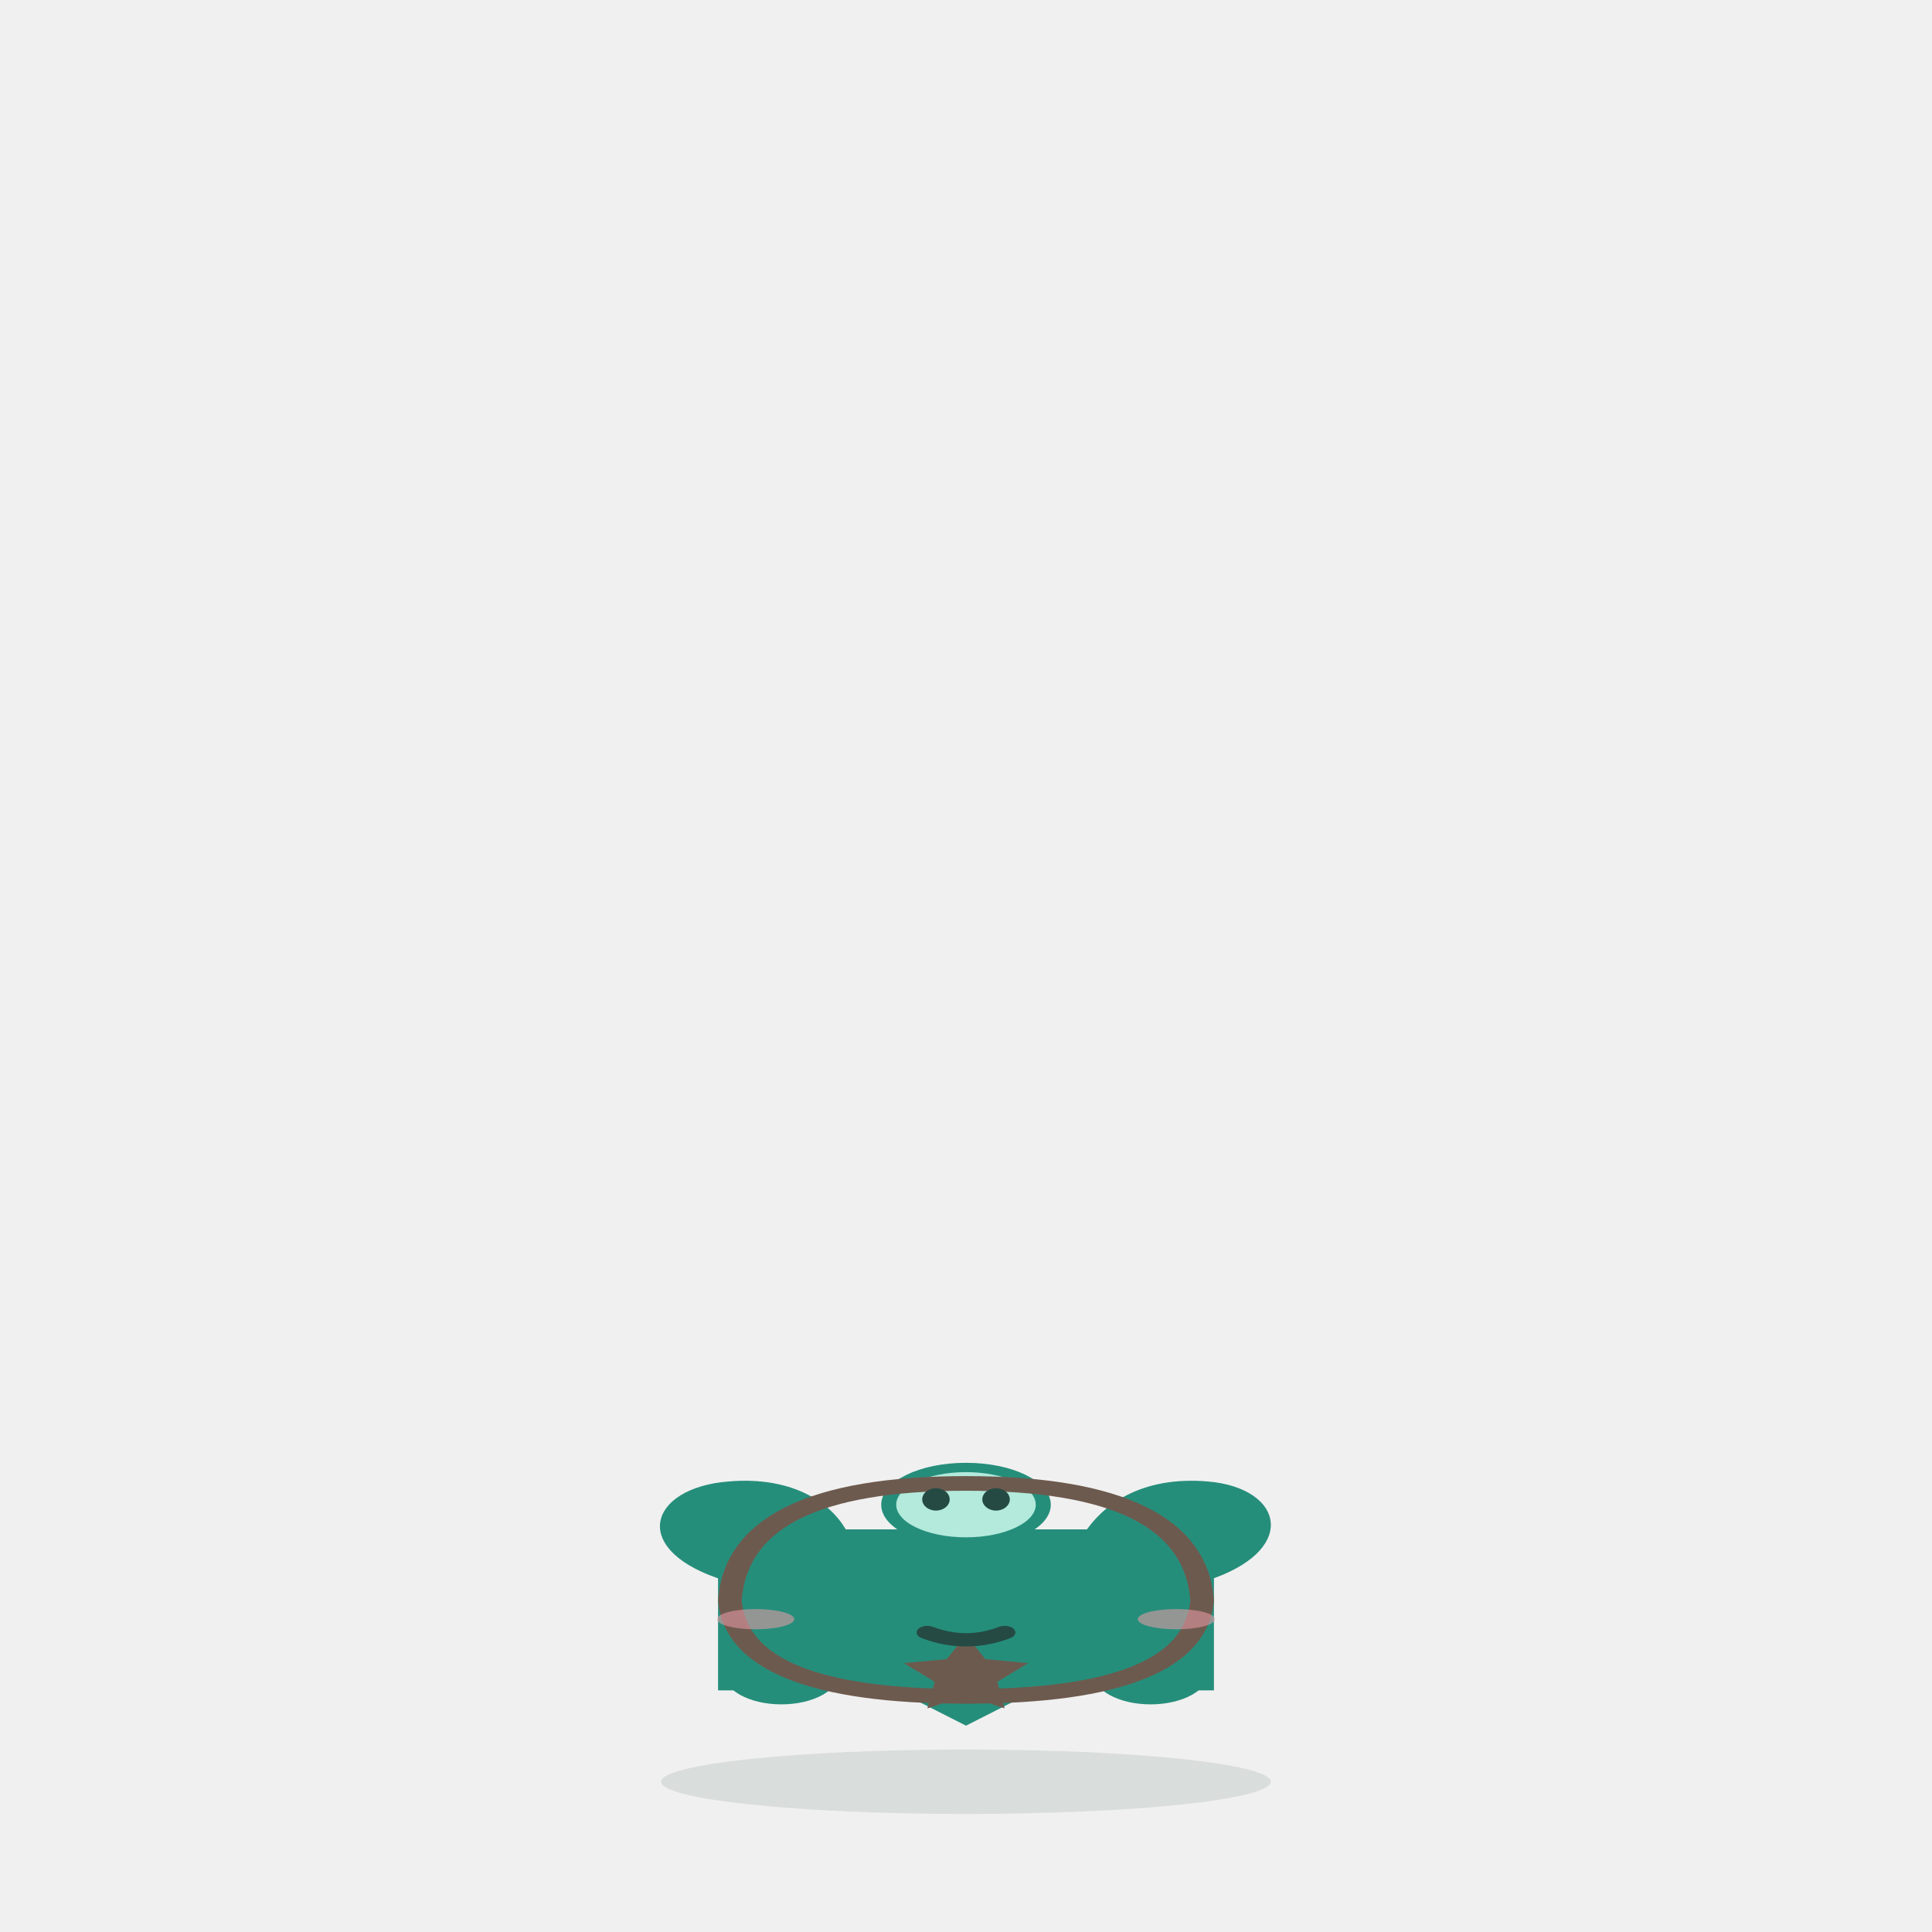
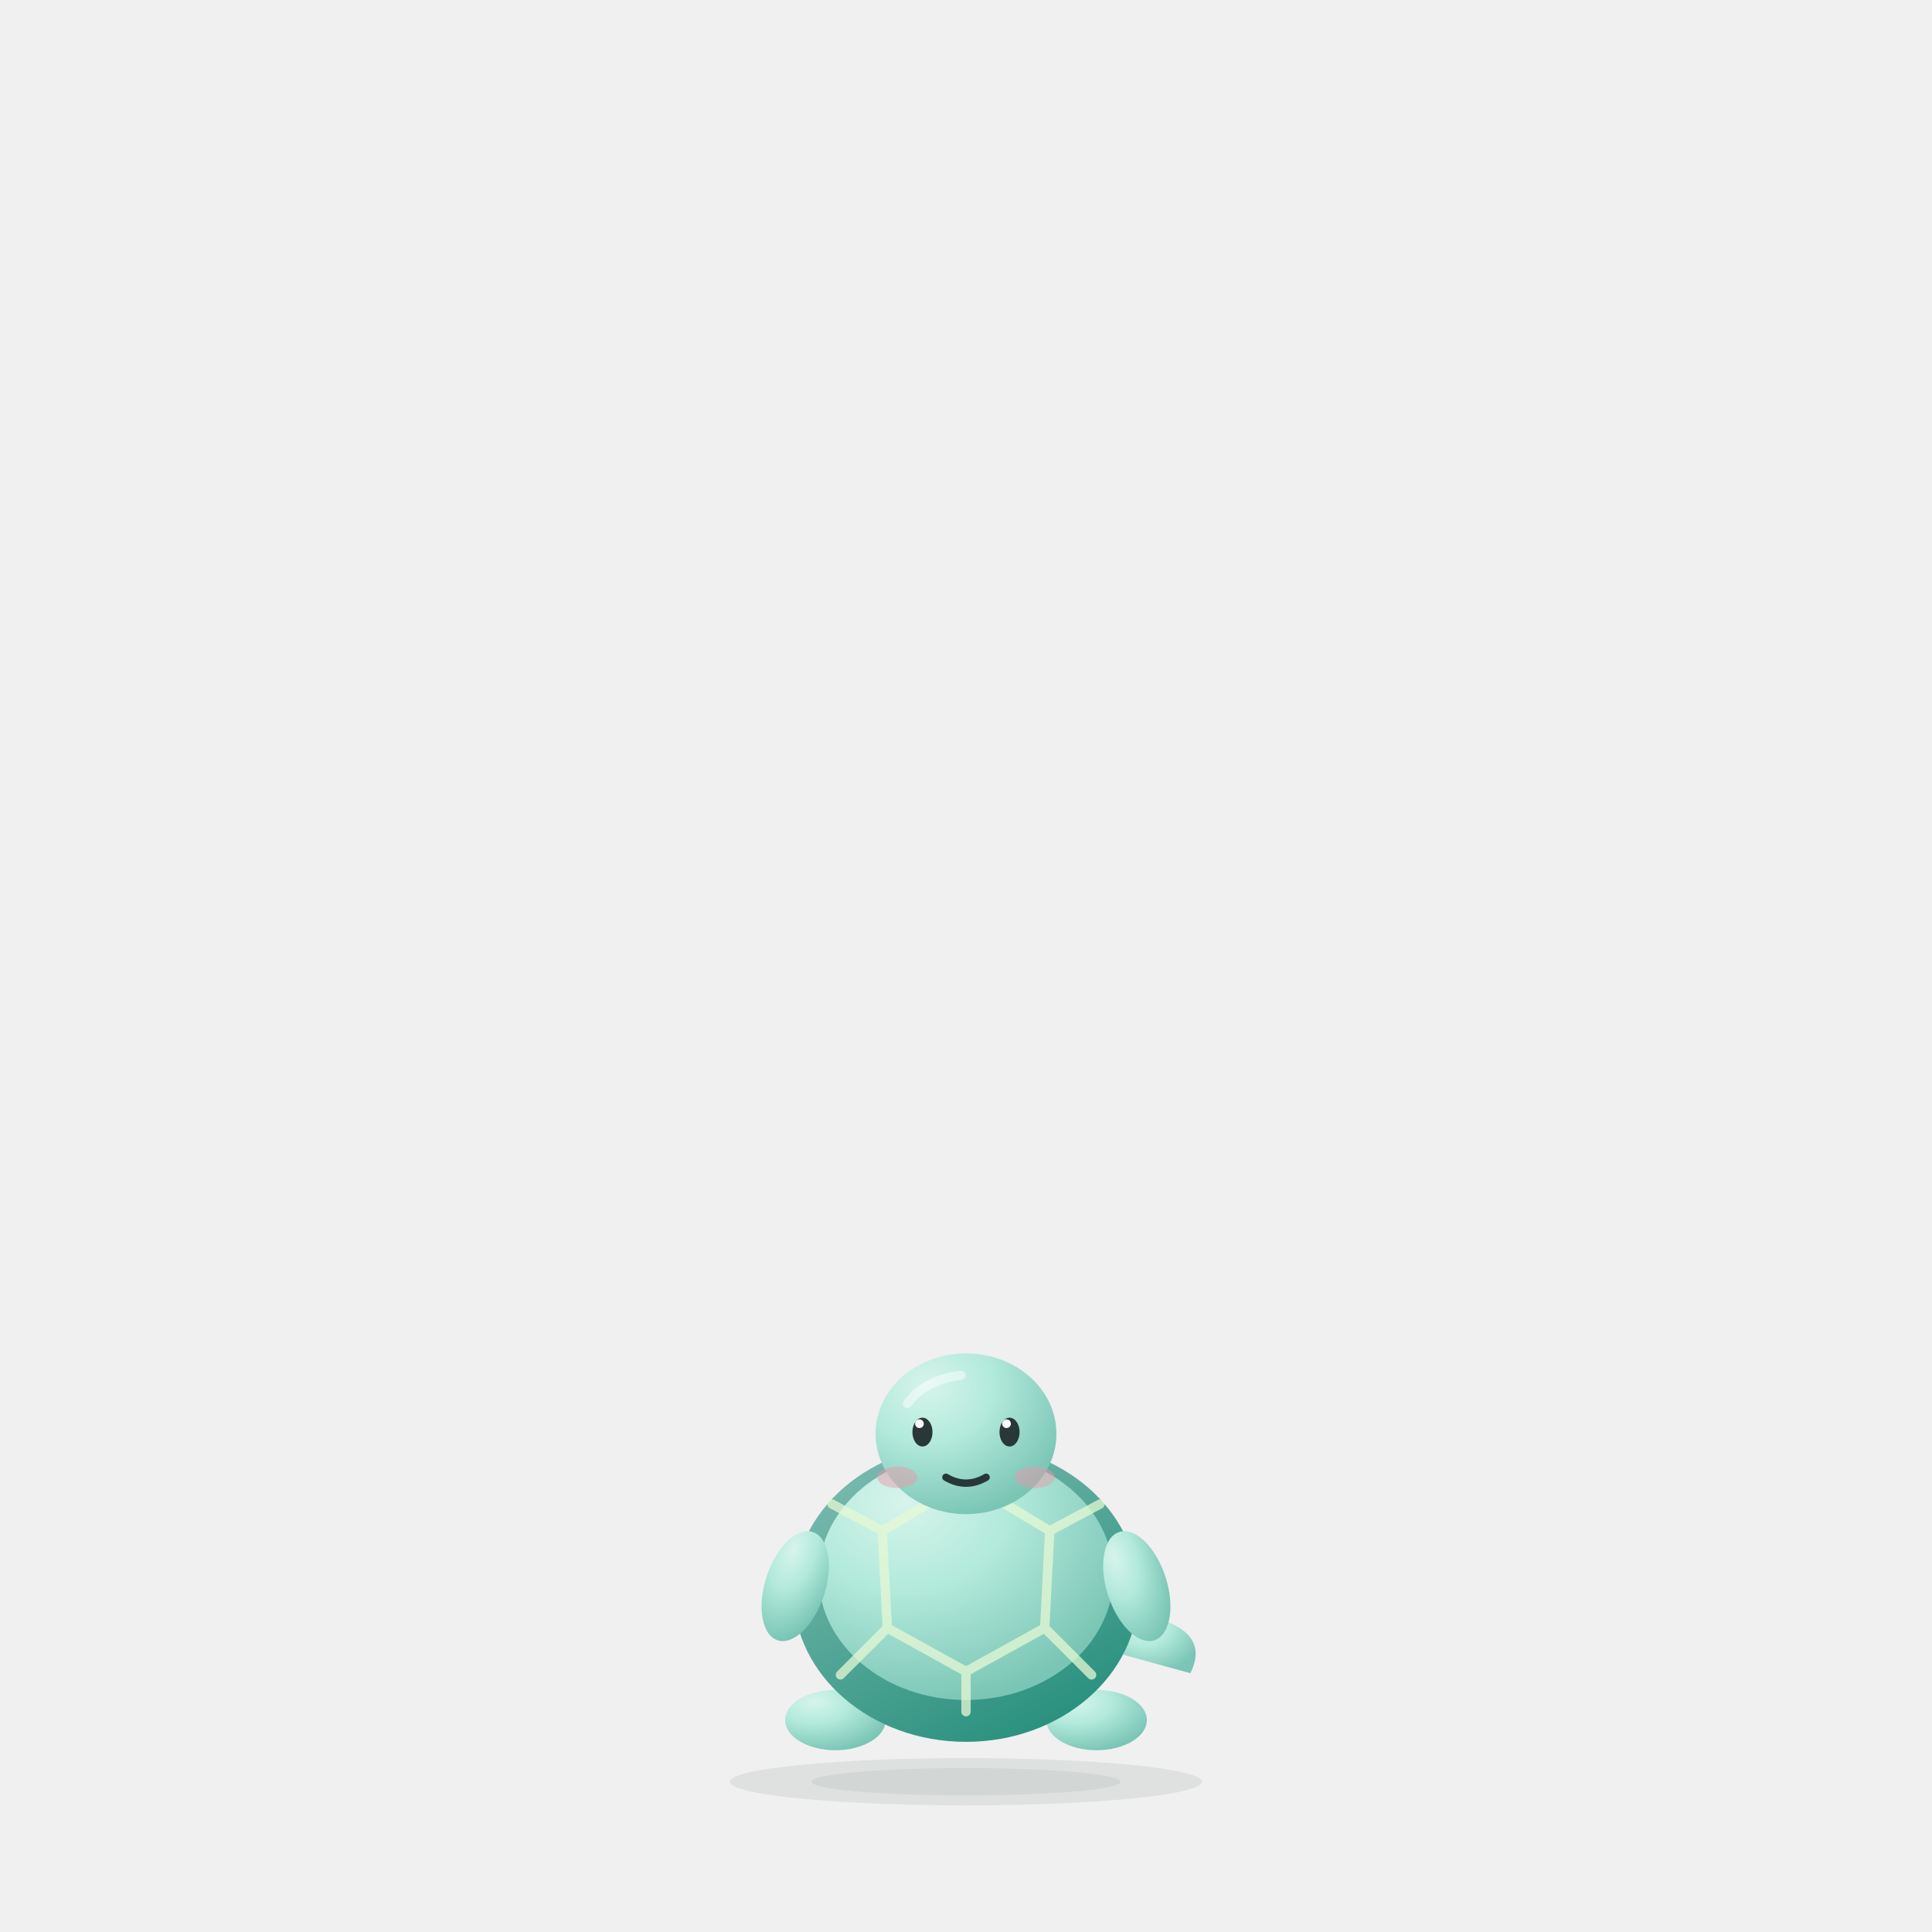
- <svg xmlns="http://www.w3.org/2000/svg" viewBox="-15 -25 45 45" role="img" data-species="turtle" aria-label="Mossy Turtle">
-   <style>#body-js{transform-origin:7.5px 15px}.breathe{animation:breathe 3s ease-in-out infinite}.rest{animation:breathe 5s ease-in-out infinite}.celebrate{animation:bounce .7s ease-in-out infinite}.work{animation:breathe 1.7s ease-in-out infinite}.sway{animation:sway 1s ease-in-out infinite}.sparkle,.dream{animation:glow 1.6s ease-in-out infinite}.leaf{transform-origin:7.5px 3.7px;animation:sway 3s ease-in-out infinite}@keyframes breathe{50%{transform:translateY(-.25px) scaleY(1.012)}}@keyframes bounce{50%{transform:translateY(-1px) rotate(-2deg)}}@keyframes sway{50%{transform:rotate(3deg)}}@keyframes glow{50%{opacity:.4}}@media(prefers-reduced-motion:reduce){*{animation:none!important}}</style>
-   <ellipse id="shadow-js" cx="7.5" cy="16.5" rx="7.1" ry=".75" fill="#294b43" opacity=".12" />
-   <g data-size-profile="legacy-pet-footprint" transform="translate(0 6.08) scale(1 .62)">
+ <svg xmlns="http://www.w3.org/2000/svg" viewBox="-15 -25 45 45" preserveAspectRatio="xMidYMid meet" role="img" data-species="turtle" data-art-version="3" aria-label="Mossy Turtle">
+   <defs>
+     <radialGradient id="paint-body" cx=".29" cy=".20" r=".84">
+       <stop stop-color="#d7f4ec" />
+       <stop offset=".42" stop-color="#b3eadb" />
+       <stop offset="1" stop-color="#7ac5b5" />
+     </radialGradient>
+     <linearGradient id="paint-trim" x1=".2" y1="0" x2=".8" y2="1">
+       <stop stop-color="#7cbbb0" />
+       <stop offset="1" stop-color="#258e7b" />
+     </linearGradient>
+     <radialGradient id="paint-cream" cx=".30" cy=".18" r=".85">
+       <stop stop-color="#ffffff" />
+       <stop offset=".6" stop-color="#fff4e8" />
+       <stop offset="1" stop-color="#e9d8c2" />
+     </radialGradient>
+     <linearGradient id="paint-gold" x1="0" y1="0" x2="1" y2="1">
+       <stop stop-color="#afa49e" />
+       <stop offset=".45" stop-color="#6d5a4e" />
+       <stop offset="1" stop-color="#8b6b56" />
+     </linearGradient>
+     <linearGradient id="paint-screen" x1="0" y1="0" x2=".8" y2="1">
+       <stop stop-color="#42615e" />
+       <stop offset="1" stop-color="#263d3b" />
+     </linearGradient>
+   </defs>
+   <style>#body-js{transform-origin:7.5px 16px}.idle-motion{animation:breathe 3.6s ease-in-out infinite}.working-motion{animation:focus 2.2s ease-in-out infinite}.happy-motion{animation:hop 1.3s ease-in-out infinite}.rest-motion{animation:rest 4.4s ease-in-out infinite}.reaction-motion{animation:greet 1.8s ease-in-out infinite}.crest{animation:crest 3.6s ease-in-out infinite}.tail{animation:tail 3.6s ease-in-out infinite}.claw-left{animation:claw-left 3.6s ease-in-out infinite}.claw-right{animation:claw-right 3.6s ease-in-out infinite}.happy-motion .claw-left{animation:wave-left 1.3s ease-in-out infinite}.happy-motion .claw-right{animation:wave-right 1.3s ease-in-out infinite}.happy-motion .limb-right{animation:wave-right 1.3s ease-in-out infinite}.working-motion .limb-left{animation:tap .65s ease-in-out infinite}.working-motion .limb-right{animation:tap .65s .32s ease-in-out infinite}.sparkles,.dream{animation:glow 1.8s ease-in-out infinite}.blink-open{animation:blink-open 4.1s linear infinite}.blink-lids{animation:blink-lids 4.1s linear infinite;opacity:0}.rest-motion .crest,.rest-motion .tail,.rest-motion .claw-left,.rest-motion .claw-right{animation-duration:5s}@keyframes breathe{50%{transform:translateY(-.16px)}}@keyframes focus{50%{transform:translateY(-.10px) rotate(.5deg)}}@keyframes rest{50%{transform:translateY(-.09px)}}@keyframes hop{0%,100%{transform:translateY(0) rotate(0)}40%{transform:translateY(-.65px) rotate(-1.2deg)}70%{transform:translateY(-.18px) rotate(1deg)}}@keyframes greet{50%{transform:translateY(-.3px) rotate(2deg)}}@keyframes crest{50%{transform:rotate(3deg)}}@keyframes tail{50%{transform:rotate(-5deg)}}@keyframes claw-left{50%{transform:rotate(-5deg)}}@keyframes claw-right{50%{transform:rotate(5deg)}}@keyframes wave-left{50%{transform:rotate(-20deg)}}@keyframes wave-right{50%{transform:rotate(20deg)}}@keyframes tap{50%{transform:translateY(.3px)}}@keyframes glow{50%{opacity:.35}}@keyframes blink-open{0%,93%,97%,100%{opacity:1}94%,96%{opacity:0}}@keyframes blink-lids{0%,93%,97%,100%{opacity:0}94%,96%{opacity:1}}@media(prefers-reduced-motion:reduce){*{animation:none!important}.blink-lids{display:none}}</style>
+   <ellipse id="shadow-js" cx="7.5" cy="16.5" rx="5.5" ry=".55" fill="#294b43" opacity=".09" />
+   <ellipse cx="7.5" cy="16.5" rx="3.6" ry=".32" fill="#294b43" opacity=".07" />
+   <g data-size-profile="compact-uniform" transform="translate(1.65 3.52) scale(.78)">
    <g id="body-js">
-       <g class="sway">
-         <ellipse cx="3.2" cy="12.7" rx="1.35" ry="1.2" fill="#258e7b" />
-         <ellipse cx="11.8" cy="12.7" rx="1.35" ry="1.2" fill="#258e7b" />
-         <path d="M7.5 12.6l1.1 1.2-1.1.9-1.1-.9z" fill="#258e7b" />
-         <path d="M2 9c-2-1-1.6-3 0-3.2 1.4-.2 2.2.8 2.5 1.8h6c.4-1 1.2-2 2.6-1.8 1.5.2 1.8 2.2-.1 3.2v4.1H2z" fill="#258e7b" stroke="#258e7b" stroke-width=".55" />
-         <ellipse cx="7.5" cy="6.4" rx="1.8" ry="1.4" fill="#b3eadb" stroke="#258e7b" stroke-width=".35" />
-         <path d="M2 10q.2-4.4 5.5-4.4T13 10q-.2 3.6-5.5 3.6T2 10Z" fill="none" stroke="#6d5a4e" stroke-width=".55" />
-         <path d="M3.8 7.4l1.1 2.4 2.6-1.8 2.2 2 1.1-2.4M7.5 8v4.8" fill="none" stroke="#258e7b" stroke-width=".38" />
-         <g id="mint-chip-idle-accent">
-           <path d="M7.5 11.3l.45.9 1 .15-.72.7.17 1-.9-.48-.9.48.17-1-.72-.7 1-.15z" fill="#6d5a4e" />
+       <g class="reaction-motion" style="transform-origin:7.5px 16px">
+         <ellipse cx="3.6" cy="14.8" rx="1.5" ry=".9" fill="url(#paint-body)" />
+         <ellipse cx="11.4" cy="14.8" rx="1.5" ry=".9" fill="url(#paint-body)" />
+         <path d="M12.5 11.6q2.4.4 1.7 1.8l-2-.55Z" fill="url(#paint-body)" />
+         <ellipse cx="7.5" cy="11" rx="5.15" ry="4.45" fill="url(#paint-trim)" />
+         <ellipse cx="7.5" cy="10.5" rx="4.4" ry="3.7" fill="url(#paint-body)" />
+         <path d="m7.5 7.65 2.5 1.5-.15 2.9-2.35 1.3-2.35-1.3L5 9.15Zm0 0V6.8M5 9.15l-1.5-.8m6.5.8 1.5-.8M5.15 12.05l-1.4 1.4m6.1-1.4 1.4 1.4M7.5 13.35v1.2" fill="none" stroke="#e6f8d4" stroke-width=".28" stroke-linecap="round" opacity=".75" />
+         <ellipse cx="7.5" cy="6.25" rx="2.7" ry="2.4" fill="url(#paint-body)" />
+         <path d="M5.75 5.35q.5-.7 1.6-.85" fill="none" stroke="#ffffff" stroke-width=".27" stroke-linecap="round" opacity=".48" />
+         <g class="limb-left" style="transform-origin:3px 10px">
+           <ellipse cx="2.4" cy="10.8" rx=".9" ry="1.7" fill="url(#paint-body)" transform="rotate(18 2.4 10.8)" />
        </g>
-         <g id="eyes-js" fill="#254a44">
-           <ellipse cx="6.8" cy="6.2" rx=".32" ry=".42" />
-           <ellipse cx="8.2" cy="6.2" rx=".32" ry=".42" />
+         <g class="limb-right" style="transform-origin:12px 10px">
+           <ellipse cx="12.6" cy="10.8" rx=".9" ry="1.7" fill="url(#paint-body)" transform="rotate(-18 12.6 10.8)" />
+         </g>
+         <g id="mint-chip-idle-accent" />
+         <g id="eyes-js" fill="#283738">
+           <g class="blink-open">
+             <ellipse cx="6.2" cy="6.2" rx="0.3" ry="0.43" />
+             <ellipse cx="8.8" cy="6.2" rx="0.3" ry="0.43" />
+             <circle cx="6.11" cy="5.95" r=".13" fill="white" />
+             <circle cx="8.71" cy="5.95" r=".13" fill="white" />
+           </g>
+           <g class="blink-lids">
+             <path d="M5.90 6.20q0.30 .40 0.60 0M8.50 6.20q0.30 .40 0.60 0" fill="none" stroke="#283738" stroke-width=".25" stroke-linecap="round" />
+           </g>
        </g>
        <g id="eyes-doze" style="display:none">
-           <path d="M3.3 9.1h2.4m4.2 0h2.4" stroke="#254a44" stroke-width=".7" />
+           <path d="M5.90 6.20q0.30 .40 0.60 0M8.50 6.20q0.30 .40 0.60 0" fill="none" stroke="#283738" stroke-width=".25" stroke-linecap="round" />
        </g>
-         <ellipse cx="2.6" cy="10.7" rx=".9" ry=".38" fill="#ee9caa" opacity=".55" />
-         <ellipse cx="12.4" cy="10.7" rx=".9" ry=".38" fill="#ee9caa" opacity=".55" />
-         <g fill="none" stroke="#254a44" stroke-width=".5" stroke-linecap="round">
-           <path d="M6.6 11.2q.9.55 1.8 0" />
-         </g>
+         <ellipse cx="5.45" cy="7.55" rx=".60" ry=".32" fill="#ed94a7" opacity=".46" />
+         <ellipse cx="9.55" cy="7.55" rx=".60" ry=".32" fill="#ed94a7" opacity=".46" />
+         <path d="M6.9 7.55q.6 0.35 1.2 0" fill="none" stroke="#283738" stroke-width=".22" stroke-linecap="round" />
      </g>
    </g>
  </g>
</svg>
